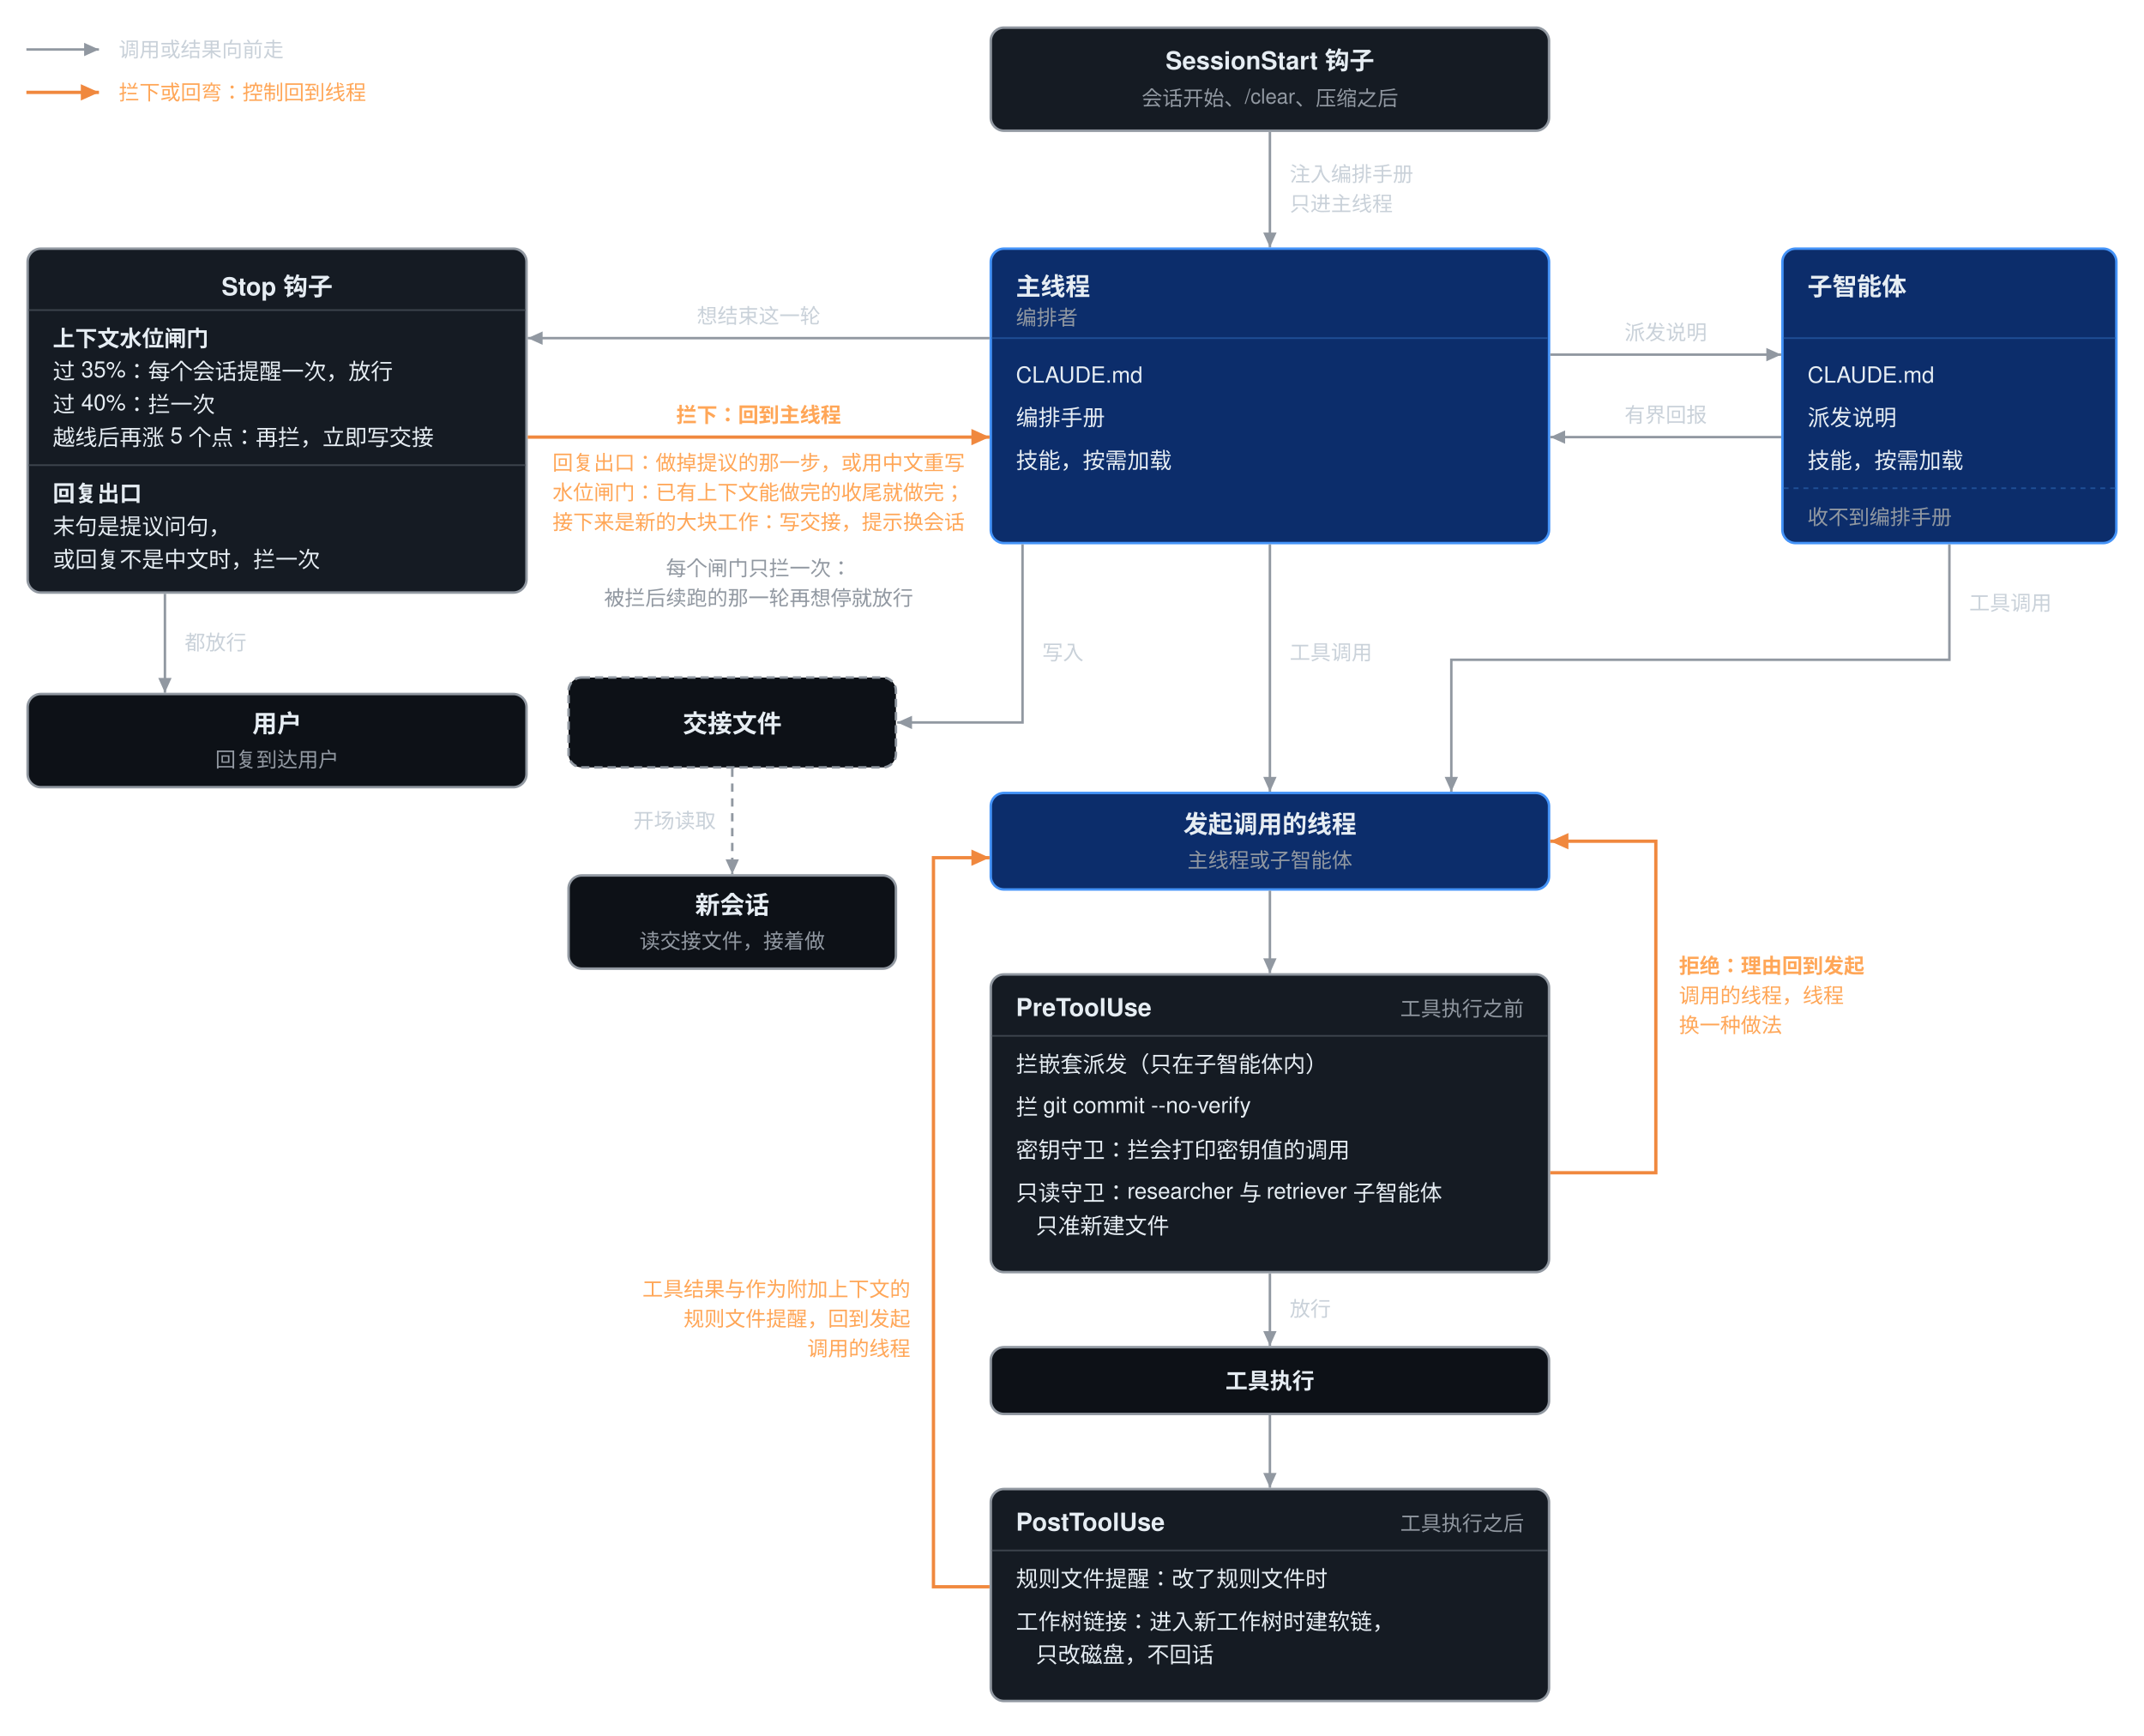
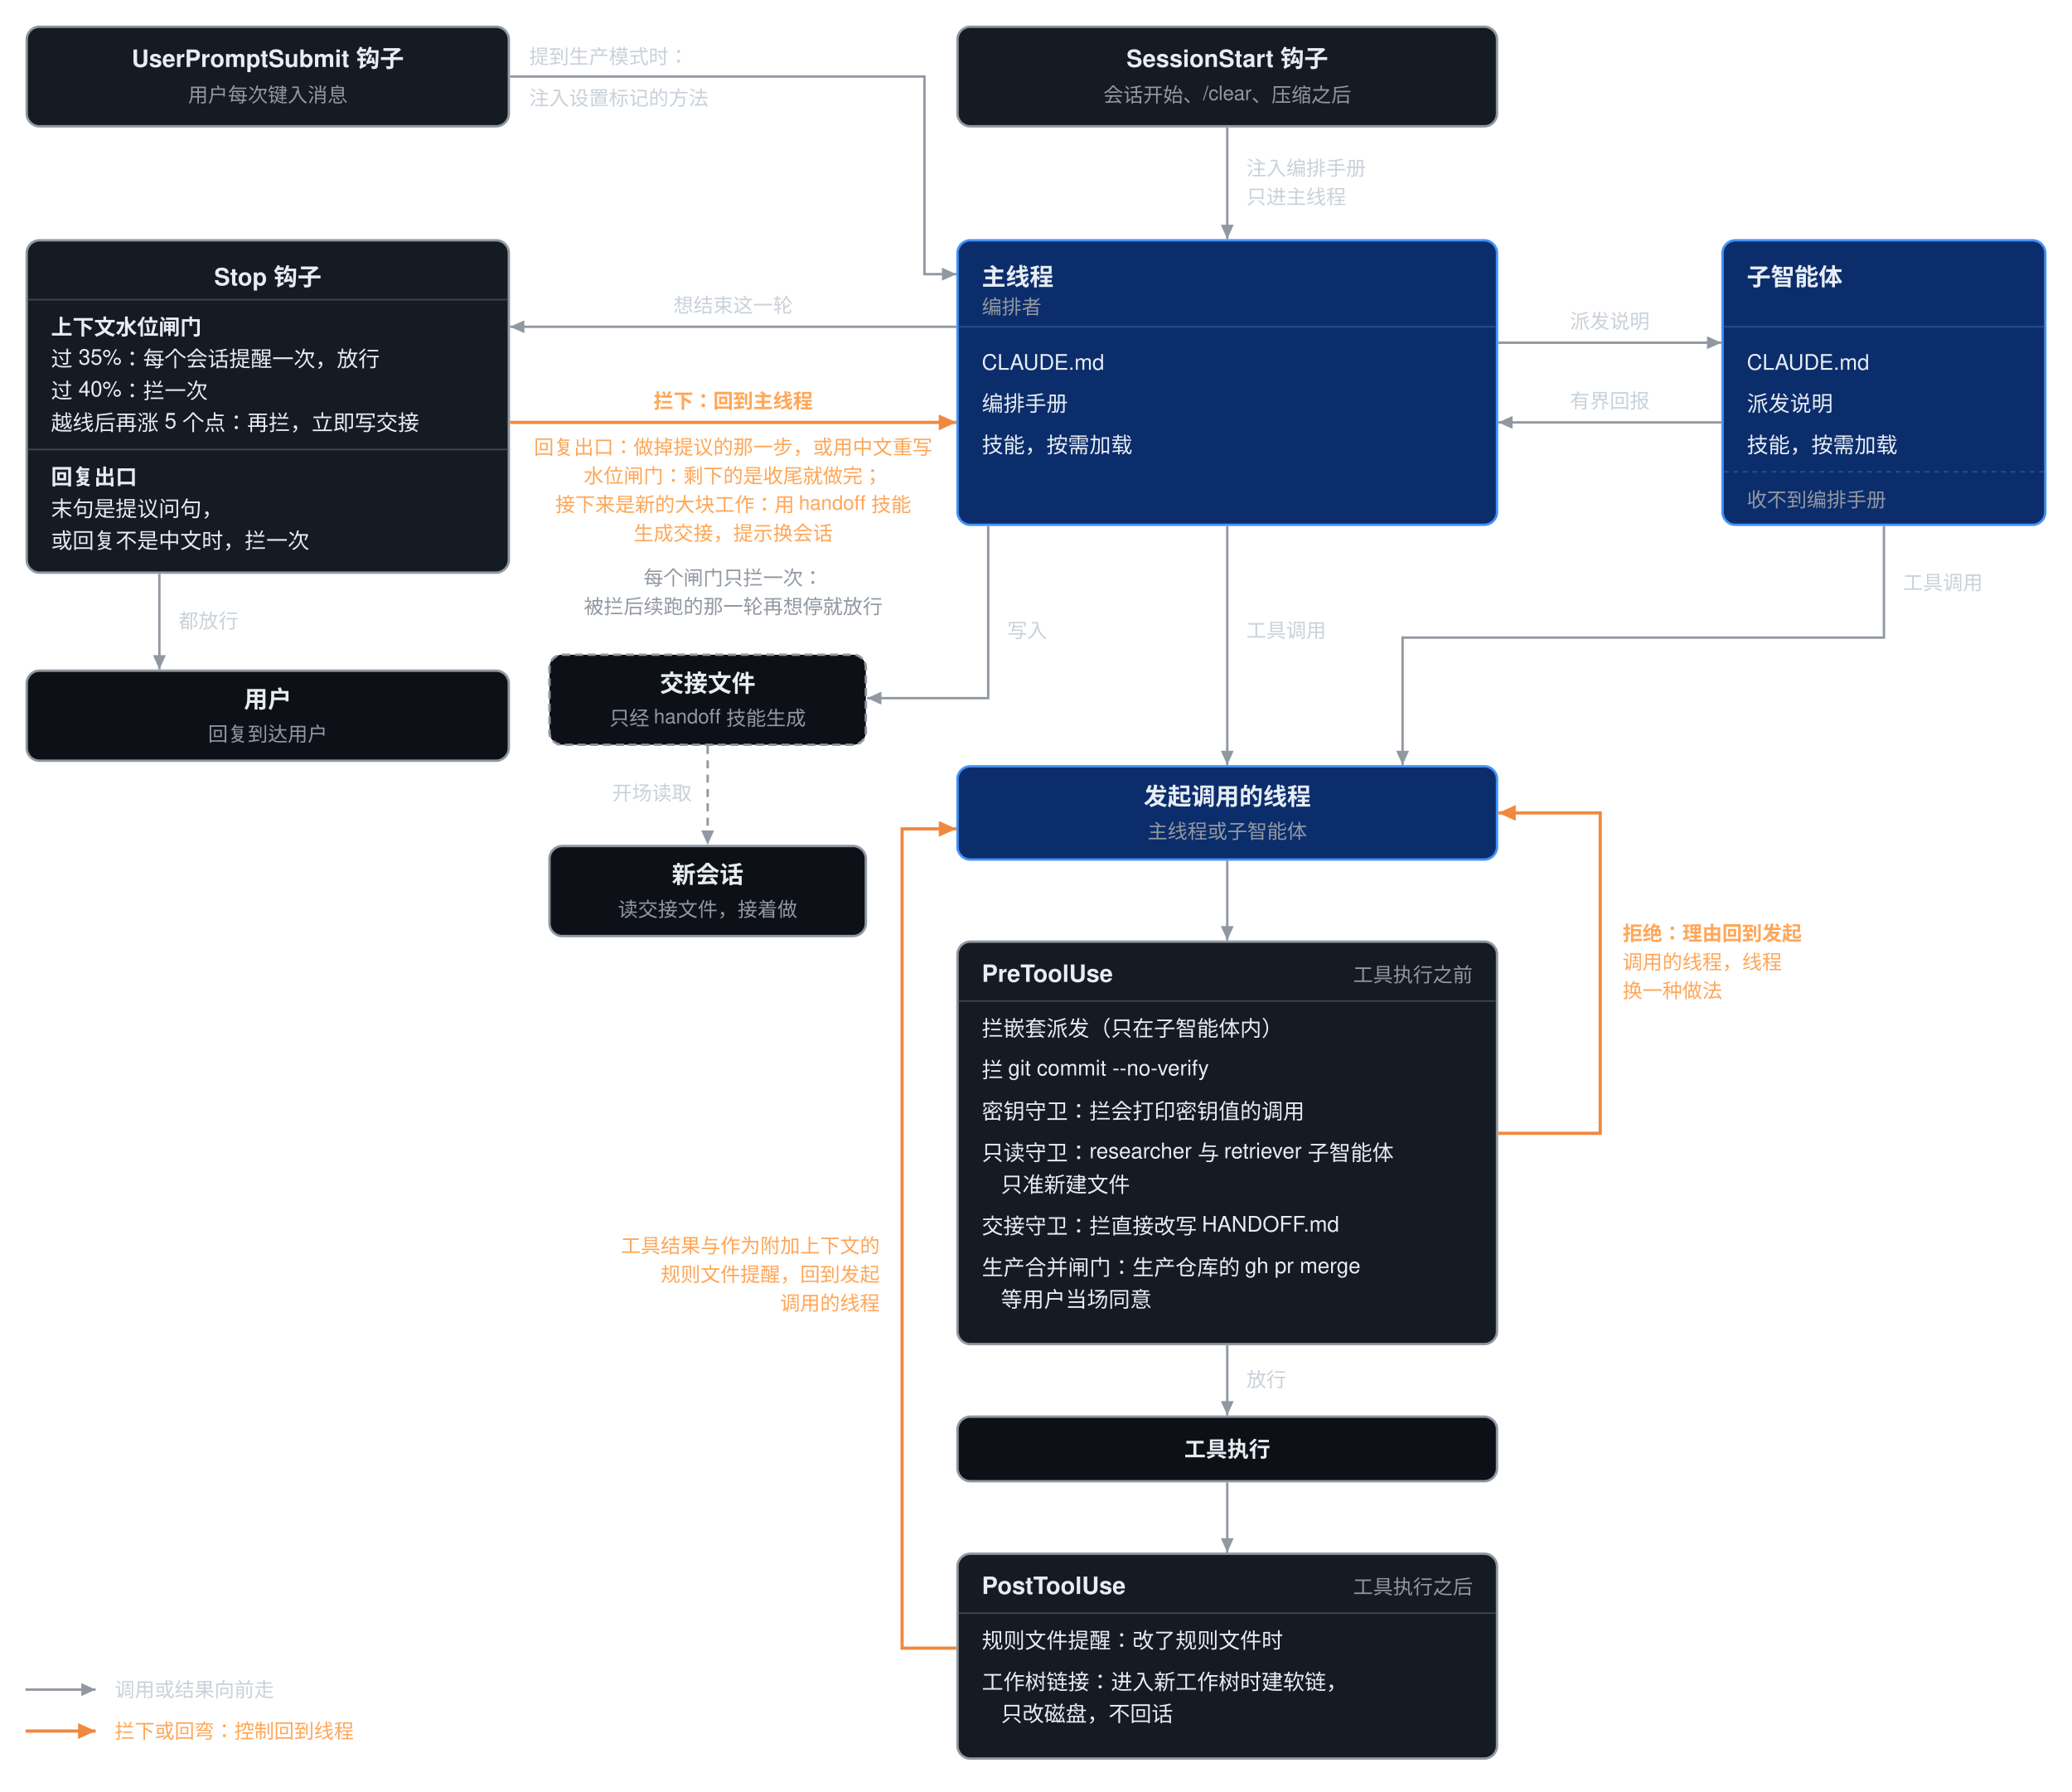
- <svg xmlns="http://www.w3.org/2000/svg" width="1300" height="1052" viewBox="0 0 1300 1052" role="img" aria-label="架构图，画的是一轮工作怎样运行。会话开始、/clear 与压缩之后，SessionStart 钩子把编排手册注入主线程，子智能体收不到。主线程向子智能体发出派发说明，子智能体交回有界回报。两条线程的每次工具调用在工具执行之前都经过 PreToolUse：子智能体内的嵌套派发、git commit --no-verify、会打印密钥值的调用，以及 researcher 与 retriever 子智能体新建文件以外的写操作都被拒绝，拒绝理由回到发起调用的线程，线程换一种做法；放行的调用交给工具执行。工具执行之后，PostToolUse 在改了规则文件时把规则文件提醒作为附加上下文送回发起调用的线程，在进入新工作树时只在磁盘上建软链，不回话。主线程想结束这一轮时经过 Stop 钩子，两个都放行则回复到达用户。上下文水位闸门过 35% 时每个会话提醒一次并放行，过 40% 拦一次，越线后水位再涨 5 个点再拦一次；回复出口在回复末句是提议问句或回复不是中文时拦一次。拦下都回到主线程。被回复出口拦下，主线程把提议的那一步做掉或用中文重写。被水位闸门第一次拦下，已有上下文能做完的收尾就做完，接下来是新的大块工作时写交接文件，提示用户换新会话；再次被拦时立即写交接文件。新会话读交接文件接着做。每个闸门只拦一次，被拦后续跑的那一轮再想停就放行。" font-family="system-ui, -apple-system, 'Segoe UI', Helvetica, Arial, sans-serif">
+ <svg xmlns="http://www.w3.org/2000/svg" width="1300" height="1124" viewBox="0 0 1300 1124" role="img" aria-label="架构图，画的是一轮工作怎样运行。会话开始、/clear 与压缩之后，SessionStart 钩子把编排手册注入主线程，子智能体收不到。用户本人键入的消息提到生产模式时，UserPromptSubmit 钩子给主线程注入一句说明，讲怎样设置与查看仓库的生产标记。主线程向子智能体发出派发说明，子智能体交回有界回报。两条线程的每次工具调用在工具执行之前都经过 PreToolUse：子智能体内的嵌套派发、git commit --no-verify、会打印密钥值的调用、直接改写 HANDOFF.md，以及 researcher 或 retriever 子智能体改动、移动或删除已有文件的操作都被拒绝，researcher 与 retriever 子智能体读文件、跑命令与新建文件都放行；在标成生产的仓库里执行 gh pr merge，要等用户当场同意才执行；拒绝理由回到发起调用的线程，线程换一种做法；放行的调用交给工具执行。工具执行之后，PostToolUse 在改了规则文件时把规则文件提醒作为附加上下文送回发起调用的线程，在进入新工作树时把主检出目录中的 CLAUDE.md、node_modules 与 .env* 软链进这个工作树，不回话。主线程想结束这一轮时经过 Stop 钩子，两个都放行则这一轮结束。上下文水位闸门过 35% 时每个会话提醒一次并放行，没有会话暂存目录时则每轮提醒，过 40% 拦一次，此后以上次拦截时的水位为基准，每再涨 5 个百分点就再拦一次；回复出口在回复末句是提议问句时拦一次，仅 zh/ 副本的安装里，较长的回复主要不是中文时也拦一次。拦下都回到主线程。被回复出口拦下，主线程要么直接把提议的那一步做掉，要么在确实需要用户拍板时按背景、各选项的后果与推荐的格式重新提问，因语言被拦时用中文重写。被水位闸门第一次拦下，已有上下文能做完的收尾就做完，接下来是新的大块工作时用 handoff 技能生成交接文件，提示用户换新会话；此后每次再被拦都立即生成交接文件。新会话读交接文件接着做。两个闸门都不会拦刚被拦下而续跑的那一轮，所以这一轮再想停就放行。" font-family="system-ui, -apple-system, 'Segoe UI', Helvetica, Arial, sans-serif">
  <defs>
    <marker id="arrow" viewBox="0 0 10 10" refX="10" refY="5" markerWidth="9" markerHeight="9" markerUnits="userSpaceOnUse" orient="auto">
      <path d="M0,0.5 L10,5 L0,9.5 z" fill="#9198a1" />
    </marker>
    <marker id="back" viewBox="0 0 10 10" refX="10" refY="5" markerWidth="11" markerHeight="11" markerUnits="userSpaceOnUse" orient="auto">
      <path d="M0,0.5 L10,5 L0,9.5 z" fill="#f0883e" />
    </marker>
  </defs>
-   <g id="legend">
-     <path d="M16,30 L60,30" fill="none" stroke="#9198a1" stroke-width="1.5" marker-end="url(#arrow)" />
-     <text x="72" y="34.5" font-size="12.5" fill="#c9d1d9">调用或结果向前走</text>
-     <path d="M16,56 L60,56" fill="none" stroke="#f0883e" stroke-width="2" marker-end="url(#back)" />
-     <text x="72" y="60.5" font-size="12.5" fill="#ffa657">拦下或回弯：控制回到线程</text>
+   <g id="userpromptsubmit">
+     <rect id="ups-box" x="16.75" y="16.75" width="302.5" height="62.5" rx="8" fill="#151b23" stroke="#9198a1" stroke-width="1.5" />
+     <text x="168" y="42" font-size="15" font-weight="600" text-anchor="middle" fill="#e6edf3" data-box="ups-box">UserPromptSubmit 钩子</text>
+     <text x="168" y="64" font-size="12.5" text-anchor="middle" fill="#9198a1" data-box="ups-box">用户每次键入消息</text>
  </g>
+   <path d="M320,48 L580,48 L580,172 L600,172" fill="none" stroke="#9198a1" stroke-width="1.5" marker-end="url(#arrow)" />
+   <text x="332" y="40" font-size="12.5" text-anchor="start" fill="#c9d1d9">提到生产模式时：</text>
+   <text x="332" y="66" font-size="12.5" text-anchor="start" fill="#c9d1d9">注入设置标记的方法</text>
  <g id="sessionstart">
    <rect id="ss-box" x="600.75" y="16.75" width="338.5" height="62.5" rx="8" fill="#151b23" stroke="#9198a1" stroke-width="1.5" />
    <text x="770" y="42" font-size="15" font-weight="600" text-anchor="middle" fill="#e6edf3" data-box="ss-box">SessionStart 钩子</text>
    <text x="770" y="64" font-size="12.5" text-anchor="middle" fill="#9198a1" data-box="ss-box">会话开始、/clear、压缩之后</text>
  </g>
  <path d="M770,80 L770,150" fill="none" stroke="#9198a1" stroke-width="1.5" marker-end="url(#arrow)" />
  <text x="782" y="110" font-size="12.5" text-anchor="start" fill="#c9d1d9">注入编排手册</text>
  <text x="782" y="128" font-size="12.5" text-anchor="start" fill="#c9d1d9">只进主线程</text>
  <g id="main">
    <rect id="main-box" x="600.75" y="150.75" width="338.5" height="178.5" rx="8" fill="#0c2d6b" stroke="#4493f8" stroke-width="1.5" />
    <text x="616" y="179" font-size="15" font-weight="600" fill="#e6edf3" data-box="main-box">主线程</text>
    <text x="616" y="197" font-size="12.5" fill="#9198a1" data-box="main-box">编排者</text>
    <line x1="601.5" y1="205" x2="938.5" y2="205" stroke="#1f4f96" stroke-width="1" />
    <text x="616" y="232" font-size="13.5" fill="#e6edf3" data-box="main-box">CLAUDE.md</text>
    <text x="616" y="258" font-size="13.5" fill="#e6edf3" data-box="main-box">编排手册</text>
    <text x="616" y="284" font-size="13.5" fill="#e6edf3" data-box="main-box">技能，按需加载</text>
  </g>
  <g id="subagent">
    <rect id="sub-box" x="1080.75" y="150.75" width="202.5" height="178.5" rx="8" fill="#0c2d6b" stroke="#4493f8" stroke-width="1.5" />
    <text x="1096" y="179" font-size="15" font-weight="600" fill="#e6edf3" data-box="sub-box">子智能体</text>
    <line x1="1081.5" y1="205" x2="1282.5" y2="205" stroke="#1f4f96" stroke-width="1" />
    <text x="1096" y="232" font-size="13.5" fill="#e6edf3" data-box="sub-box">CLAUDE.md</text>
    <text x="1096" y="258" font-size="13.5" fill="#e6edf3" data-box="sub-box">派发说明</text>
    <text x="1096" y="284" font-size="13.5" fill="#e6edf3" data-box="sub-box">技能，按需加载</text>
    <line x1="1081.5" y1="296" x2="1282.5" y2="296" stroke="#1f4f96" stroke-width="1" stroke-dasharray="3 3" />
    <text x="1096" y="318" font-size="12.5" fill="#9198a1" data-box="sub-box">收不到编排手册</text>
  </g>
  <path d="M940,215 L1080,215" fill="none" stroke="#9198a1" stroke-width="1.5" marker-end="url(#arrow)" />
  <text x="1010" y="206" font-size="12.5" text-anchor="middle" fill="#c9d1d9">派发说明</text>
  <path d="M1080,265 L940,265" fill="none" stroke="#9198a1" stroke-width="1.5" marker-end="url(#arrow)" />
  <text x="1010" y="256" font-size="12.5" text-anchor="middle" fill="#c9d1d9">有界回报</text>
  <g id="stop">
    <rect id="stop-box" x="16.75" y="150.75" width="302.5" height="208.5" rx="8" fill="#151b23" stroke="#9198a1" stroke-width="1.5" />
    <text x="168" y="179" font-size="15" font-weight="600" text-anchor="middle" fill="#e6edf3" data-box="stop-box">Stop 钩子</text>
    <line x1="17.5" y1="188" x2="318.5" y2="188" stroke="#3d444d" stroke-width="1" />
    <text x="32" y="210" font-size="13.5" font-weight="600" fill="#e6edf3" data-box="stop-box">上下文水位闸门</text>
    <text x="32" y="230" font-size="13.5" fill="#e6edf3" data-box="stop-box">过 35%：每个会话提醒一次，放行</text>
    <text x="32" y="250" font-size="13.5" fill="#e6edf3" data-box="stop-box">过 40%：拦一次</text>
    <text x="32" y="270" font-size="13.5" fill="#e6edf3" data-box="stop-box">越线后再涨 5 个点：再拦，立即写交接</text>
    <line x1="17.5" y1="282" x2="318.5" y2="282" stroke="#3d444d" stroke-width="1" />
    <text x="32" y="304" font-size="13.5" font-weight="600" fill="#e6edf3" data-box="stop-box">回复出口</text>
    <text x="32" y="324" font-size="13.5" fill="#e6edf3" data-box="stop-box">末句是提议问句，</text>
    <text x="32" y="344" font-size="13.5" fill="#e6edf3" data-box="stop-box">或回复不是中文时，拦一次</text>
  </g>
  <path d="M600,205 L320,205" fill="none" stroke="#9198a1" stroke-width="1.5" marker-end="url(#arrow)" />
  <text x="460" y="196" font-size="12.5" text-anchor="middle" fill="#c9d1d9">想结束这一轮</text>
  <path d="M320,265 L600,265" fill="none" stroke="#f0883e" stroke-width="2" marker-end="url(#back)" />
  <text x="460" y="256" font-size="12.5" font-weight="600" text-anchor="middle" fill="#ffa657">拦下：回到主线程</text>
  <text x="460" y="285" font-size="12.5" text-anchor="middle" fill="#ffa657">回复出口：做掉提议的那一步，或用中文重写</text>
-   <text x="460" y="303" font-size="12.5" text-anchor="middle" fill="#ffa657">水位闸门：已有上下文能做完的收尾就做完；</text>
-   <text x="460" y="321" font-size="12.5" text-anchor="middle" fill="#ffa657">接下来是新的大块工作：写交接，提示换会话</text>
-   <text x="460" y="349" font-size="12.5" text-anchor="middle" fill="#9198a1">每个闸门只拦一次：</text>
-   <text x="460" y="367" font-size="12.5" text-anchor="middle" fill="#9198a1">被拦后续跑的那一轮再想停就放行</text>
+   <text x="460" y="303" font-size="12.5" text-anchor="middle" fill="#ffa657">水位闸门：剩下的是收尾就做完；</text>
+   <text x="460" y="321" font-size="12.5" text-anchor="middle" fill="#ffa657">接下来是新的大块工作：用 handoff 技能</text>
+   <text x="460" y="339" font-size="12.5" text-anchor="middle" fill="#ffa657">生成交接，提示换会话</text>
+   <text x="460" y="367" font-size="12.5" text-anchor="middle" fill="#9198a1">每个闸门只拦一次：</text>
+   <text x="460" y="385" font-size="12.5" text-anchor="middle" fill="#9198a1">被拦后续跑的那一轮再想停就放行</text>
  <path d="M100,360 L100,420" fill="none" stroke="#9198a1" stroke-width="1.5" marker-end="url(#arrow)" />
  <text x="112" y="394" font-size="12.5" text-anchor="start" fill="#c9d1d9">都放行</text>
  <g id="user">
    <rect id="user-box" x="16.75" y="420.75" width="302.5" height="56.5" rx="8" fill="#0d1117" stroke="#9198a1" stroke-width="1.5" />
    <text x="168" y="444" font-size="15" font-weight="600" text-anchor="middle" fill="#e6edf3" data-box="user-box">用户</text>
    <text x="168" y="465" font-size="12.5" text-anchor="middle" fill="#9198a1" data-box="user-box">回复到达用户</text>
  </g>
  <g id="handoff">
-     <rect id="handoff-box" x="344.75" y="410.75" width="198.5" height="54.5" rx="8" fill="#0d1117" stroke="#9198a1" stroke-width="1.5" stroke-dasharray="5 3" />
-     <text x="444" y="444" font-size="15" font-weight="600" text-anchor="middle" fill="#e6edf3" data-box="handoff-box">交接文件</text>
+     <rect id="handoff-box" x="344.75" y="410.75" width="198.5" height="56.5" rx="8" fill="#0d1117" stroke="#9198a1" stroke-width="1.5" stroke-dasharray="5 3" />
+     <text x="444" y="434" font-size="15" font-weight="600" text-anchor="middle" fill="#e6edf3" data-box="handoff-box">交接文件</text>
+     <text x="444" y="455" font-size="12.5" text-anchor="middle" fill="#9198a1" data-box="handoff-box">只经 handoff 技能生成</text>
  </g>
  <path d="M620,330 L620,438 L544,438" fill="none" stroke="#9198a1" stroke-width="1.5" marker-end="url(#arrow)" />
  <text x="632" y="400" font-size="12.5" text-anchor="start" fill="#c9d1d9">写入</text>
  <g id="newsession">
    <rect id="new-box" x="344.75" y="530.75" width="198.5" height="56.5" rx="8" fill="#0d1117" stroke="#9198a1" stroke-width="1.5" />
    <text x="444" y="554" font-size="15" font-weight="600" text-anchor="middle" fill="#e6edf3" data-box="new-box">新会话</text>
    <text x="444" y="575" font-size="12.5" text-anchor="middle" fill="#9198a1" data-box="new-box">读交接文件，接着做</text>
  </g>
-   <path d="M444,466 L444,530" fill="none" stroke="#9198a1" stroke-width="1.5" stroke-dasharray="5 4" marker-end="url(#arrow)" />
+   <path d="M444,468 L444,530" fill="none" stroke="#9198a1" stroke-width="1.5" stroke-dasharray="5 4" marker-end="url(#arrow)" />
  <text x="434" y="502" font-size="12.5" text-anchor="end" fill="#c9d1d9">开场读取</text>
  <path d="M770,330 L770,480" fill="none" stroke="#9198a1" stroke-width="1.5" marker-end="url(#arrow)" />
  <text x="782" y="400" font-size="12.5" text-anchor="start" fill="#c9d1d9">工具调用</text>
  <path d="M1182,330 L1182,400 L880,400 L880,480" fill="none" stroke="#9198a1" stroke-width="1.5" marker-end="url(#arrow)" />
  <text x="1194" y="370" font-size="12.5" text-anchor="start" fill="#c9d1d9">工具调用</text>
  <g id="caller">
    <rect id="caller-box" x="600.75" y="480.75" width="338.5" height="58.5" rx="8" fill="#0c2d6b" stroke="#4493f8" stroke-width="1.5" />
    <text x="770" y="505" font-size="15" font-weight="600" text-anchor="middle" fill="#e6edf3" data-box="caller-box">发起调用的线程</text>
    <text x="770" y="526" font-size="12.5" text-anchor="middle" fill="#9198a1" data-box="caller-box">主线程或子智能体</text>
  </g>
  <path d="M770,540 L770,590" fill="none" stroke="#9198a1" stroke-width="1.5" marker-end="url(#arrow)" />
  <g id="pre">
-     <rect id="pre-box" x="600.75" y="590.75" width="338.5" height="180.5" rx="8" fill="#151b23" stroke="#9198a1" stroke-width="1.5" />
+     <rect id="pre-box" x="600.75" y="590.75" width="338.5" height="252.5" rx="8" fill="#151b23" stroke="#9198a1" stroke-width="1.5" />
    <text x="616" y="616" font-size="15" font-weight="600" fill="#e6edf3" data-box="pre-box">PreToolUse</text>
    <text x="924" y="616" font-size="12.5" text-anchor="end" fill="#9198a1" data-box="pre-box">工具执行之前</text>
    <line x1="601.5" y1="628" x2="938.5" y2="628" stroke="#3d444d" stroke-width="1" />
    <text x="616" y="650" font-size="13.5" fill="#e6edf3" data-box="pre-box">拦嵌套派发（只在子智能体内）</text>
    <text x="616" y="676" font-size="13.5" fill="#e6edf3" data-box="pre-box">拦 git commit --no-verify</text>
    <text x="616" y="702" font-size="13.5" fill="#e6edf3" data-box="pre-box">密钥守卫：拦会打印密钥值的调用</text>
    <text x="616" y="728" font-size="13.5" fill="#e6edf3" data-box="pre-box">只读守卫：researcher 与 retriever 子智能体</text>
    <text x="628" y="748" font-size="13.5" fill="#e6edf3" data-box="pre-box">只准新建文件</text>
+     <text x="616" y="774" font-size="13.5" fill="#e6edf3" data-box="pre-box">交接守卫：拦直接改写 HANDOFF.md</text>
+     <text x="616" y="800" font-size="13.5" fill="#e6edf3" data-box="pre-box">生产合并闸门：生产仓库的 gh pr merge</text>
+     <text x="628" y="820" font-size="13.5" fill="#e6edf3" data-box="pre-box">等用户当场同意</text>
  </g>
-   <path d="M770,772 L770,816" fill="none" stroke="#9198a1" stroke-width="1.5" marker-end="url(#arrow)" />
-   <text x="782" y="798" font-size="12.5" text-anchor="start" fill="#c9d1d9">放行</text>
+   <path d="M770,844 L770,888" fill="none" stroke="#9198a1" stroke-width="1.5" marker-end="url(#arrow)" />
+   <text x="782" y="870" font-size="12.5" text-anchor="start" fill="#c9d1d9">放行</text>
  <g id="tool">
-     <rect id="tool-box" x="600.75" y="816.75" width="338.5" height="40.5" rx="8" fill="#0d1117" stroke="#9198a1" stroke-width="1.5" />
-     <text x="770" y="842" font-size="13.5" font-weight="600" text-anchor="middle" fill="#e6edf3" data-box="tool-box">工具执行</text>
+     <rect id="tool-box" x="600.75" y="888.75" width="338.5" height="40.5" rx="8" fill="#0d1117" stroke="#9198a1" stroke-width="1.5" />
+     <text x="770" y="914" font-size="13.5" font-weight="600" text-anchor="middle" fill="#e6edf3" data-box="tool-box">工具执行</text>
  </g>
-   <path d="M770,858 L770,902" fill="none" stroke="#9198a1" stroke-width="1.5" marker-end="url(#arrow)" />
+   <path d="M770,930 L770,974" fill="none" stroke="#9198a1" stroke-width="1.5" marker-end="url(#arrow)" />
  <g id="post">
-     <rect id="post-box" x="600.75" y="902.75" width="338.5" height="128.5" rx="8" fill="#151b23" stroke="#9198a1" stroke-width="1.5" />
-     <text x="616" y="928" font-size="15" font-weight="600" fill="#e6edf3" data-box="post-box">PostToolUse</text>
-     <text x="924" y="928" font-size="12.5" text-anchor="end" fill="#9198a1" data-box="post-box">工具执行之后</text>
-     <line x1="601.5" y1="940" x2="938.5" y2="940" stroke="#3d444d" stroke-width="1" />
-     <text x="616" y="962" font-size="13.5" fill="#e6edf3" data-box="post-box">规则文件提醒：改了规则文件时</text>
-     <text x="616" y="988" font-size="13.5" fill="#e6edf3" data-box="post-box">工作树链接：进入新工作树时建软链，</text>
-     <text x="628" y="1008" font-size="13.5" fill="#e6edf3" data-box="post-box">只改磁盘，不回话</text>
+     <rect id="post-box" x="600.75" y="974.75" width="338.5" height="128.5" rx="8" fill="#151b23" stroke="#9198a1" stroke-width="1.5" />
+     <text x="616" y="1000" font-size="15" font-weight="600" fill="#e6edf3" data-box="post-box">PostToolUse</text>
+     <text x="924" y="1000" font-size="12.5" text-anchor="end" fill="#9198a1" data-box="post-box">工具执行之后</text>
+     <line x1="601.5" y1="1012" x2="938.5" y2="1012" stroke="#3d444d" stroke-width="1" />
+     <text x="616" y="1034" font-size="13.5" fill="#e6edf3" data-box="post-box">规则文件提醒：改了规则文件时</text>
+     <text x="616" y="1060" font-size="13.5" fill="#e6edf3" data-box="post-box">工作树链接：进入新工作树时建软链，</text>
+     <text x="628" y="1080" font-size="13.5" fill="#e6edf3" data-box="post-box">只改磁盘，不回话</text>
  </g>
  <path d="M940,711 L1004,711 L1004,510 L940,510" fill="none" stroke="#f0883e" stroke-width="2" marker-end="url(#back)" />
  <text x="1018" y="590" font-size="12.5" font-weight="600" text-anchor="start" fill="#ffa657">拒绝：理由回到发起</text>
  <text x="1018" y="608" font-size="12.5" text-anchor="start" fill="#ffa657">调用的线程，线程</text>
  <text x="1018" y="626" font-size="12.5" text-anchor="start" fill="#ffa657">换一种做法</text>
-   <path d="M600,962 L566,962 L566,520 L600,520" fill="none" stroke="#f0883e" stroke-width="2" marker-end="url(#back)" />
+   <path d="M600,1034 L566,1034 L566,520 L600,520" fill="none" stroke="#f0883e" stroke-width="2" marker-end="url(#back)" />
  <text x="552" y="786" font-size="12.5" text-anchor="end" fill="#ffa657">工具结果与作为附加上下文的</text>
  <text x="552" y="804" font-size="12.5" text-anchor="end" fill="#ffa657">规则文件提醒，回到发起</text>
  <text x="552" y="822" font-size="12.5" text-anchor="end" fill="#ffa657">调用的线程</text>
+   <g id="legend">
+     <path d="M16,1060 L60,1060" fill="none" stroke="#9198a1" stroke-width="1.5" marker-end="url(#arrow)" />
+     <text x="72" y="1064.5" font-size="12.5" fill="#c9d1d9">调用或结果向前走</text>
+     <path d="M16,1086 L60,1086" fill="none" stroke="#f0883e" stroke-width="2" marker-end="url(#back)" />
+     <text x="72" y="1090.5" font-size="12.5" fill="#ffa657">拦下或回弯：控制回到线程</text>
+   </g>
</svg>
